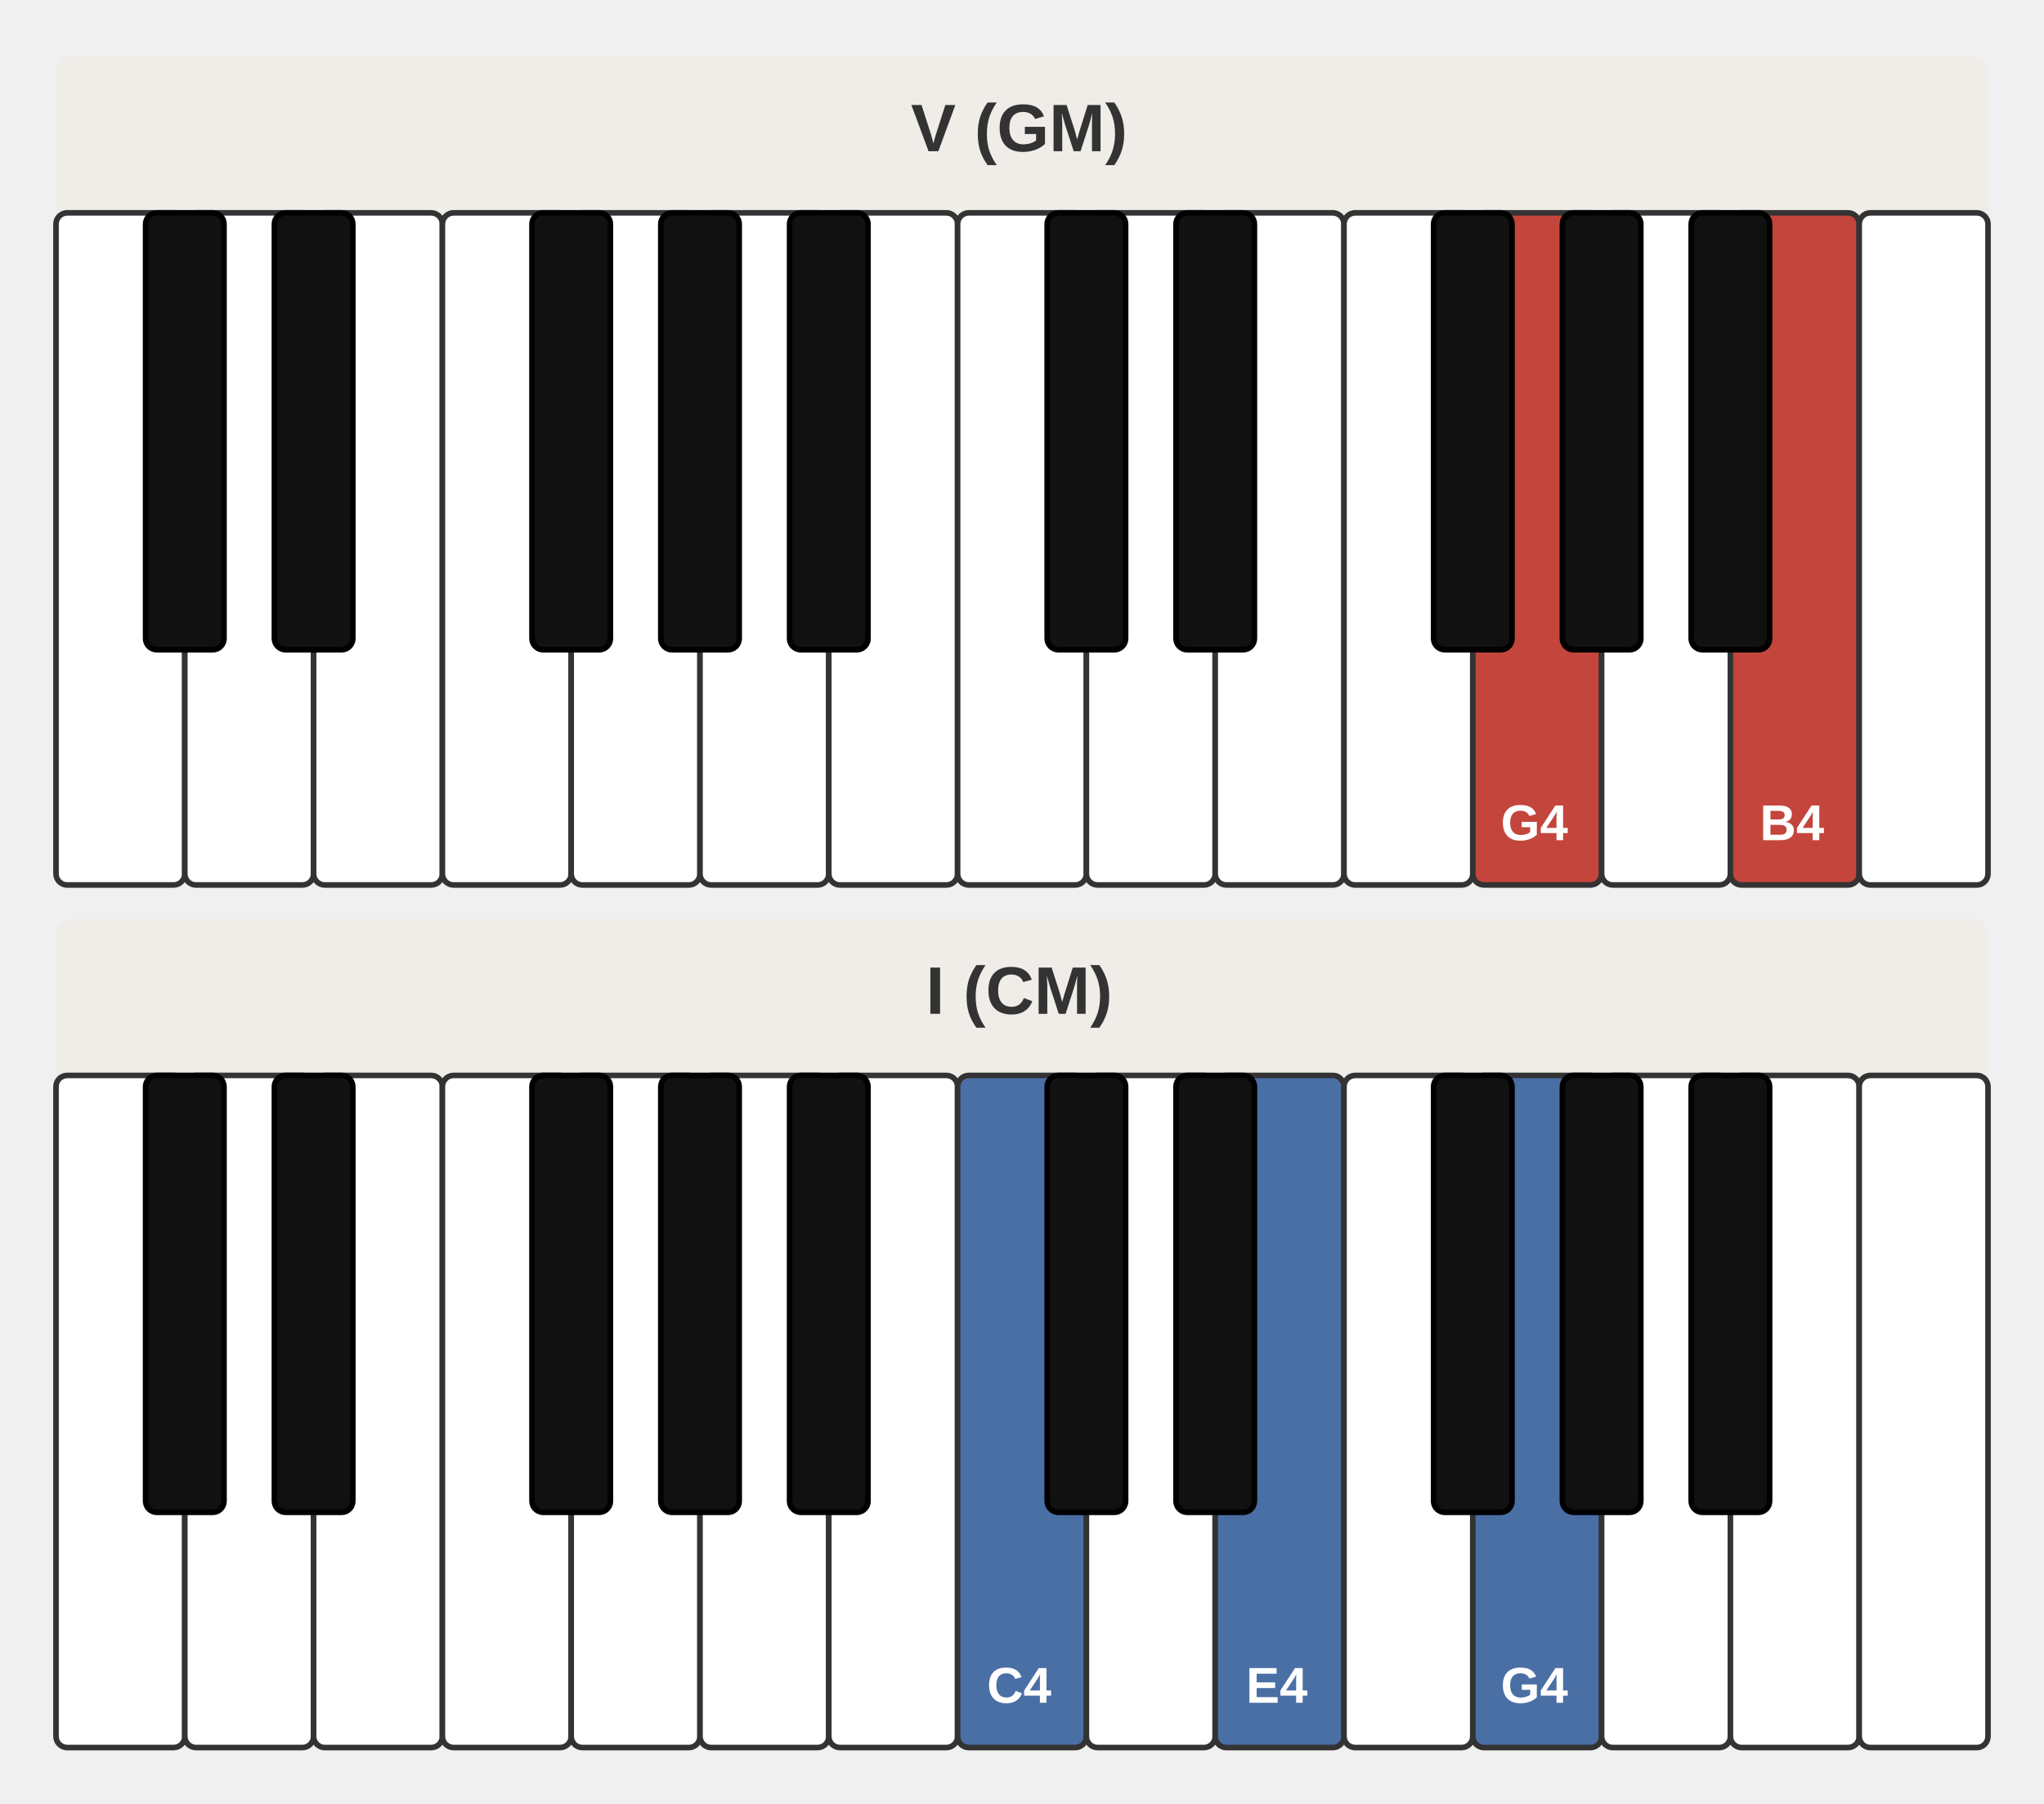
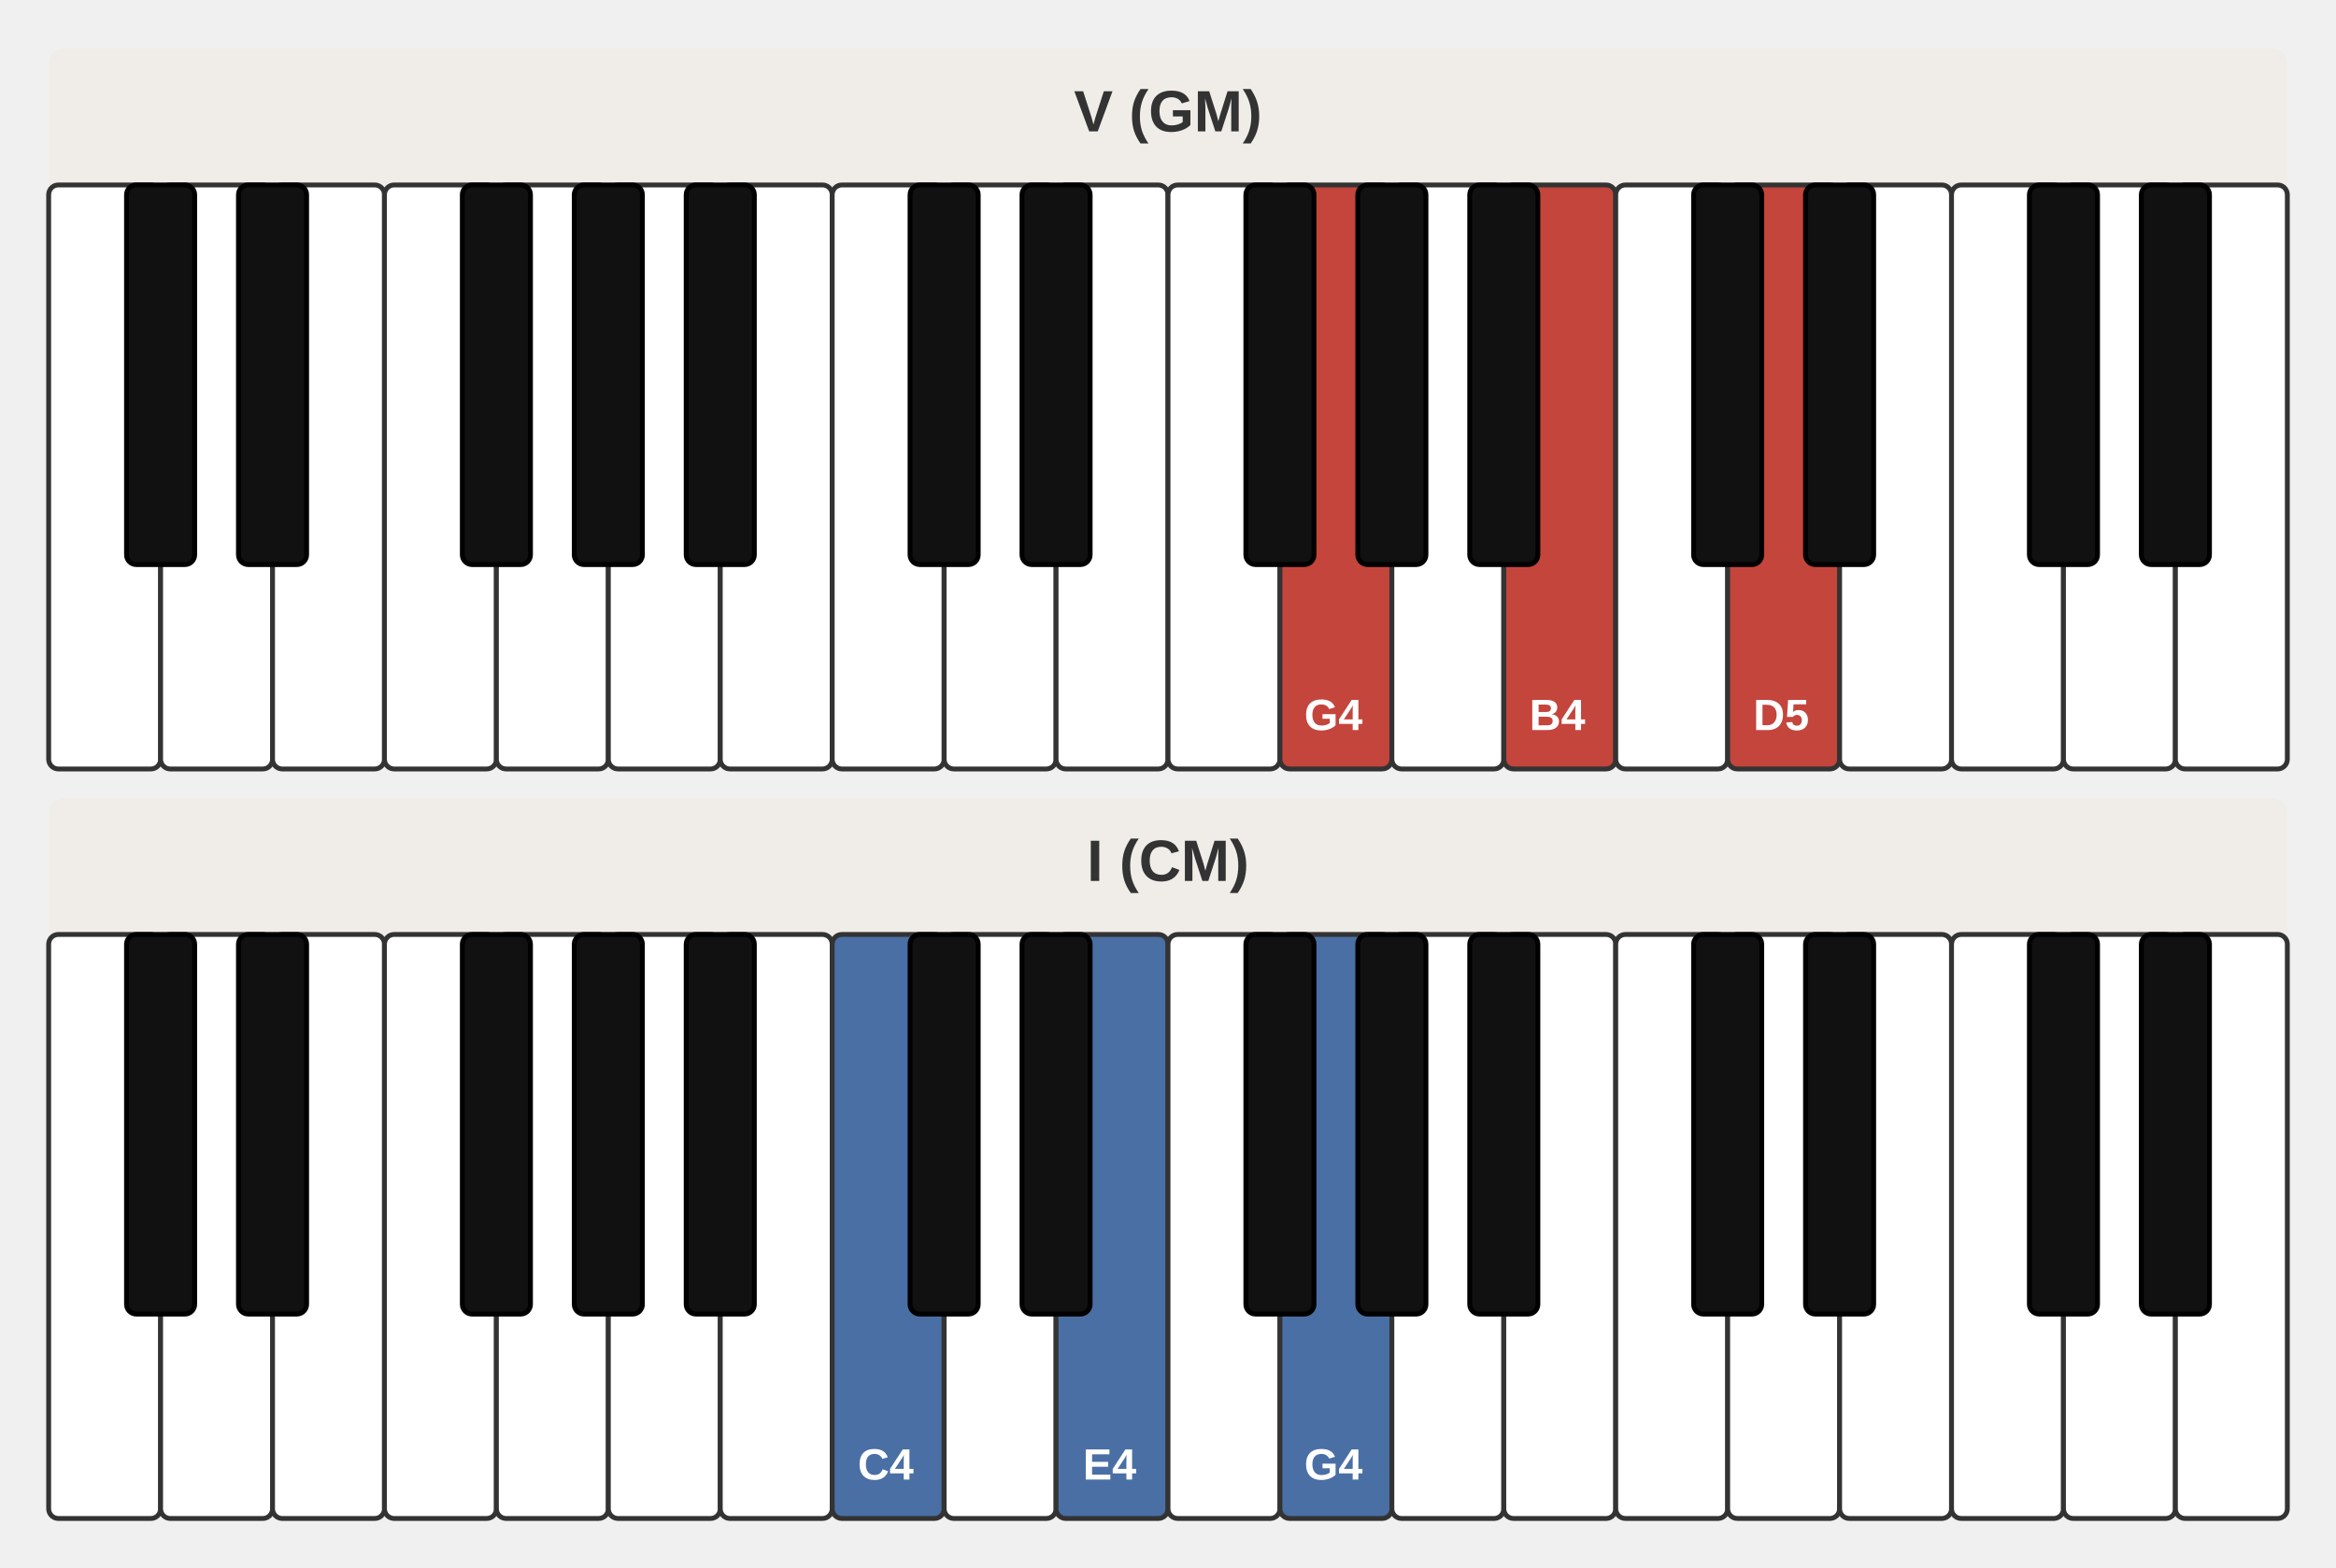
- <svg xmlns="http://www.w3.org/2000/svg" width="365" height="322" viewBox="0 0 365 322">
+ <svg xmlns="http://www.w3.org/2000/svg" width="480" height="322" viewBox="0 0 480 322">
  <style>
.w{width:23px;height:120px;fill:#fff;stroke:#333;stroke-width:1;ry:2}
.b{width:14px;height:78px;fill:#111;stroke:#000;stroke-width:1;ry:2}
.t{font-family:Arial,Helvetica,sans-serif;font-weight:bold;fill:#fff;text-anchor:middle;pointer-events:none}
.tw{font-size:9px}
.tb{font-size:7px}
.title{font-family:Arial,Helvetica,sans-serif;font-size:12px;font-weight:bold;fill:#333;text-anchor:middle}
.band{font-family:Arial,Helvetica,sans-serif;font-size:9px;font-weight:bold;fill:#fff;text-anchor:middle;pointer-events:none}
.d0.w{fill:#C4453C}
.d0.b{fill:#A6271E}
.d1.w{fill:#4A6FA5}
.d1.b{fill:#2C5187}
</style>
  <g transform="translate(10,10)">
-     <rect width="345" height="148" fill="#F0EDE8" rx="3" />
-     <text x="172" y="17" class="title">V (GM)</text>
+     <rect width="460" height="148" fill="#F0EDE8" rx="3" />
+     <text x="230" y="17" class="title">V (GM)</text>
    <g transform="translate(0,28)">
      <rect id="p0-key-48" class="w" x="0" y="0" />
      <rect id="p0-key-50" class="w" x="23" y="0" />
      <rect id="p0-key-52" class="w" x="46" y="0" />
      <rect id="p0-key-53" class="w" x="69" y="0" />
      <rect id="p0-key-55" class="w" x="92" y="0" />
      <rect id="p0-key-57" class="w" x="115" y="0" />
      <rect id="p0-key-59" class="w" x="138" y="0" />
      <rect id="p0-key-60" class="w" x="161" y="0" />
      <rect id="p0-key-62" class="w" x="184" y="0" />
      <rect id="p0-key-64" class="w" x="207" y="0" />
      <rect id="p0-key-65" class="w" x="230" y="0" />
      <rect id="p0-key-67" class="w d0" x="253" y="0" />
      <text x="264" y="112" class="t tw">G4</text>
      <rect id="p0-key-69" class="w" x="276" y="0" />
      <rect id="p0-key-71" class="w d0" x="299" y="0" />
      <text x="310" y="112" class="t tw">B4</text>
      <rect id="p0-key-72" class="w" x="322" y="0" />
+       <rect id="p0-key-74" class="w d0" x="345" y="0" />
+       <text x="356" y="112" class="t tw">D5</text>
+       <rect id="p0-key-76" class="w" x="368" y="0" />
+       <rect id="p0-key-77" class="w" x="391" y="0" />
+       <rect id="p0-key-79" class="w" x="414" y="0" />
+       <rect id="p0-key-81" class="w" x="437" y="0" />
      <rect id="p0-key-49" class="b" x="16" y="0" />
      <rect id="p0-key-51" class="b" x="39" y="0" />
      <rect id="p0-key-54" class="b" x="85" y="0" />
      <rect id="p0-key-56" class="b" x="108" y="0" />
      <rect id="p0-key-58" class="b" x="131" y="0" />
      <rect id="p0-key-61" class="b" x="177" y="0" />
      <rect id="p0-key-63" class="b" x="200" y="0" />
      <rect id="p0-key-66" class="b" x="246" y="0" />
      <rect id="p0-key-68" class="b" x="269" y="0" />
      <rect id="p0-key-70" class="b" x="292" y="0" />
+       <rect id="p0-key-73" class="b" x="338" y="0" />
+       <rect id="p0-key-75" class="b" x="361" y="0" />
+       <rect id="p0-key-78" class="b" x="407" y="0" />
+       <rect id="p0-key-80" class="b" x="430" y="0" />
    </g>
  </g>
  <g transform="translate(10,164)">
-     <rect width="345" height="148" fill="#F0EDE8" rx="3" />
-     <text x="172" y="17" class="title">I (CM)</text>
+     <rect width="460" height="148" fill="#F0EDE8" rx="3" />
+     <text x="230" y="17" class="title">I (CM)</text>
    <g transform="translate(0,28)">
      <rect id="p1-key-48" class="w" x="0" y="0" />
      <rect id="p1-key-50" class="w" x="23" y="0" />
      <rect id="p1-key-52" class="w" x="46" y="0" />
      <rect id="p1-key-53" class="w" x="69" y="0" />
      <rect id="p1-key-55" class="w" x="92" y="0" />
      <rect id="p1-key-57" class="w" x="115" y="0" />
      <rect id="p1-key-59" class="w" x="138" y="0" />
      <rect id="p1-key-60" class="w d1" x="161" y="0" />
      <text x="172" y="112" class="t tw">C4</text>
      <rect id="p1-key-62" class="w" x="184" y="0" />
      <rect id="p1-key-64" class="w d1" x="207" y="0" />
      <text x="218" y="112" class="t tw">E4</text>
      <rect id="p1-key-65" class="w" x="230" y="0" />
      <rect id="p1-key-67" class="w d1" x="253" y="0" />
      <text x="264" y="112" class="t tw">G4</text>
      <rect id="p1-key-69" class="w" x="276" y="0" />
      <rect id="p1-key-71" class="w" x="299" y="0" />
      <rect id="p1-key-72" class="w" x="322" y="0" />
+       <rect id="p1-key-74" class="w" x="345" y="0" />
+       <rect id="p1-key-76" class="w" x="368" y="0" />
+       <rect id="p1-key-77" class="w" x="391" y="0" />
+       <rect id="p1-key-79" class="w" x="414" y="0" />
+       <rect id="p1-key-81" class="w" x="437" y="0" />
      <rect id="p1-key-49" class="b" x="16" y="0" />
      <rect id="p1-key-51" class="b" x="39" y="0" />
      <rect id="p1-key-54" class="b" x="85" y="0" />
      <rect id="p1-key-56" class="b" x="108" y="0" />
      <rect id="p1-key-58" class="b" x="131" y="0" />
      <rect id="p1-key-61" class="b" x="177" y="0" />
      <rect id="p1-key-63" class="b" x="200" y="0" />
      <rect id="p1-key-66" class="b" x="246" y="0" />
      <rect id="p1-key-68" class="b" x="269" y="0" />
      <rect id="p1-key-70" class="b" x="292" y="0" />
+       <rect id="p1-key-73" class="b" x="338" y="0" />
+       <rect id="p1-key-75" class="b" x="361" y="0" />
+       <rect id="p1-key-78" class="b" x="407" y="0" />
+       <rect id="p1-key-80" class="b" x="430" y="0" />
    </g>
  </g>
</svg>
